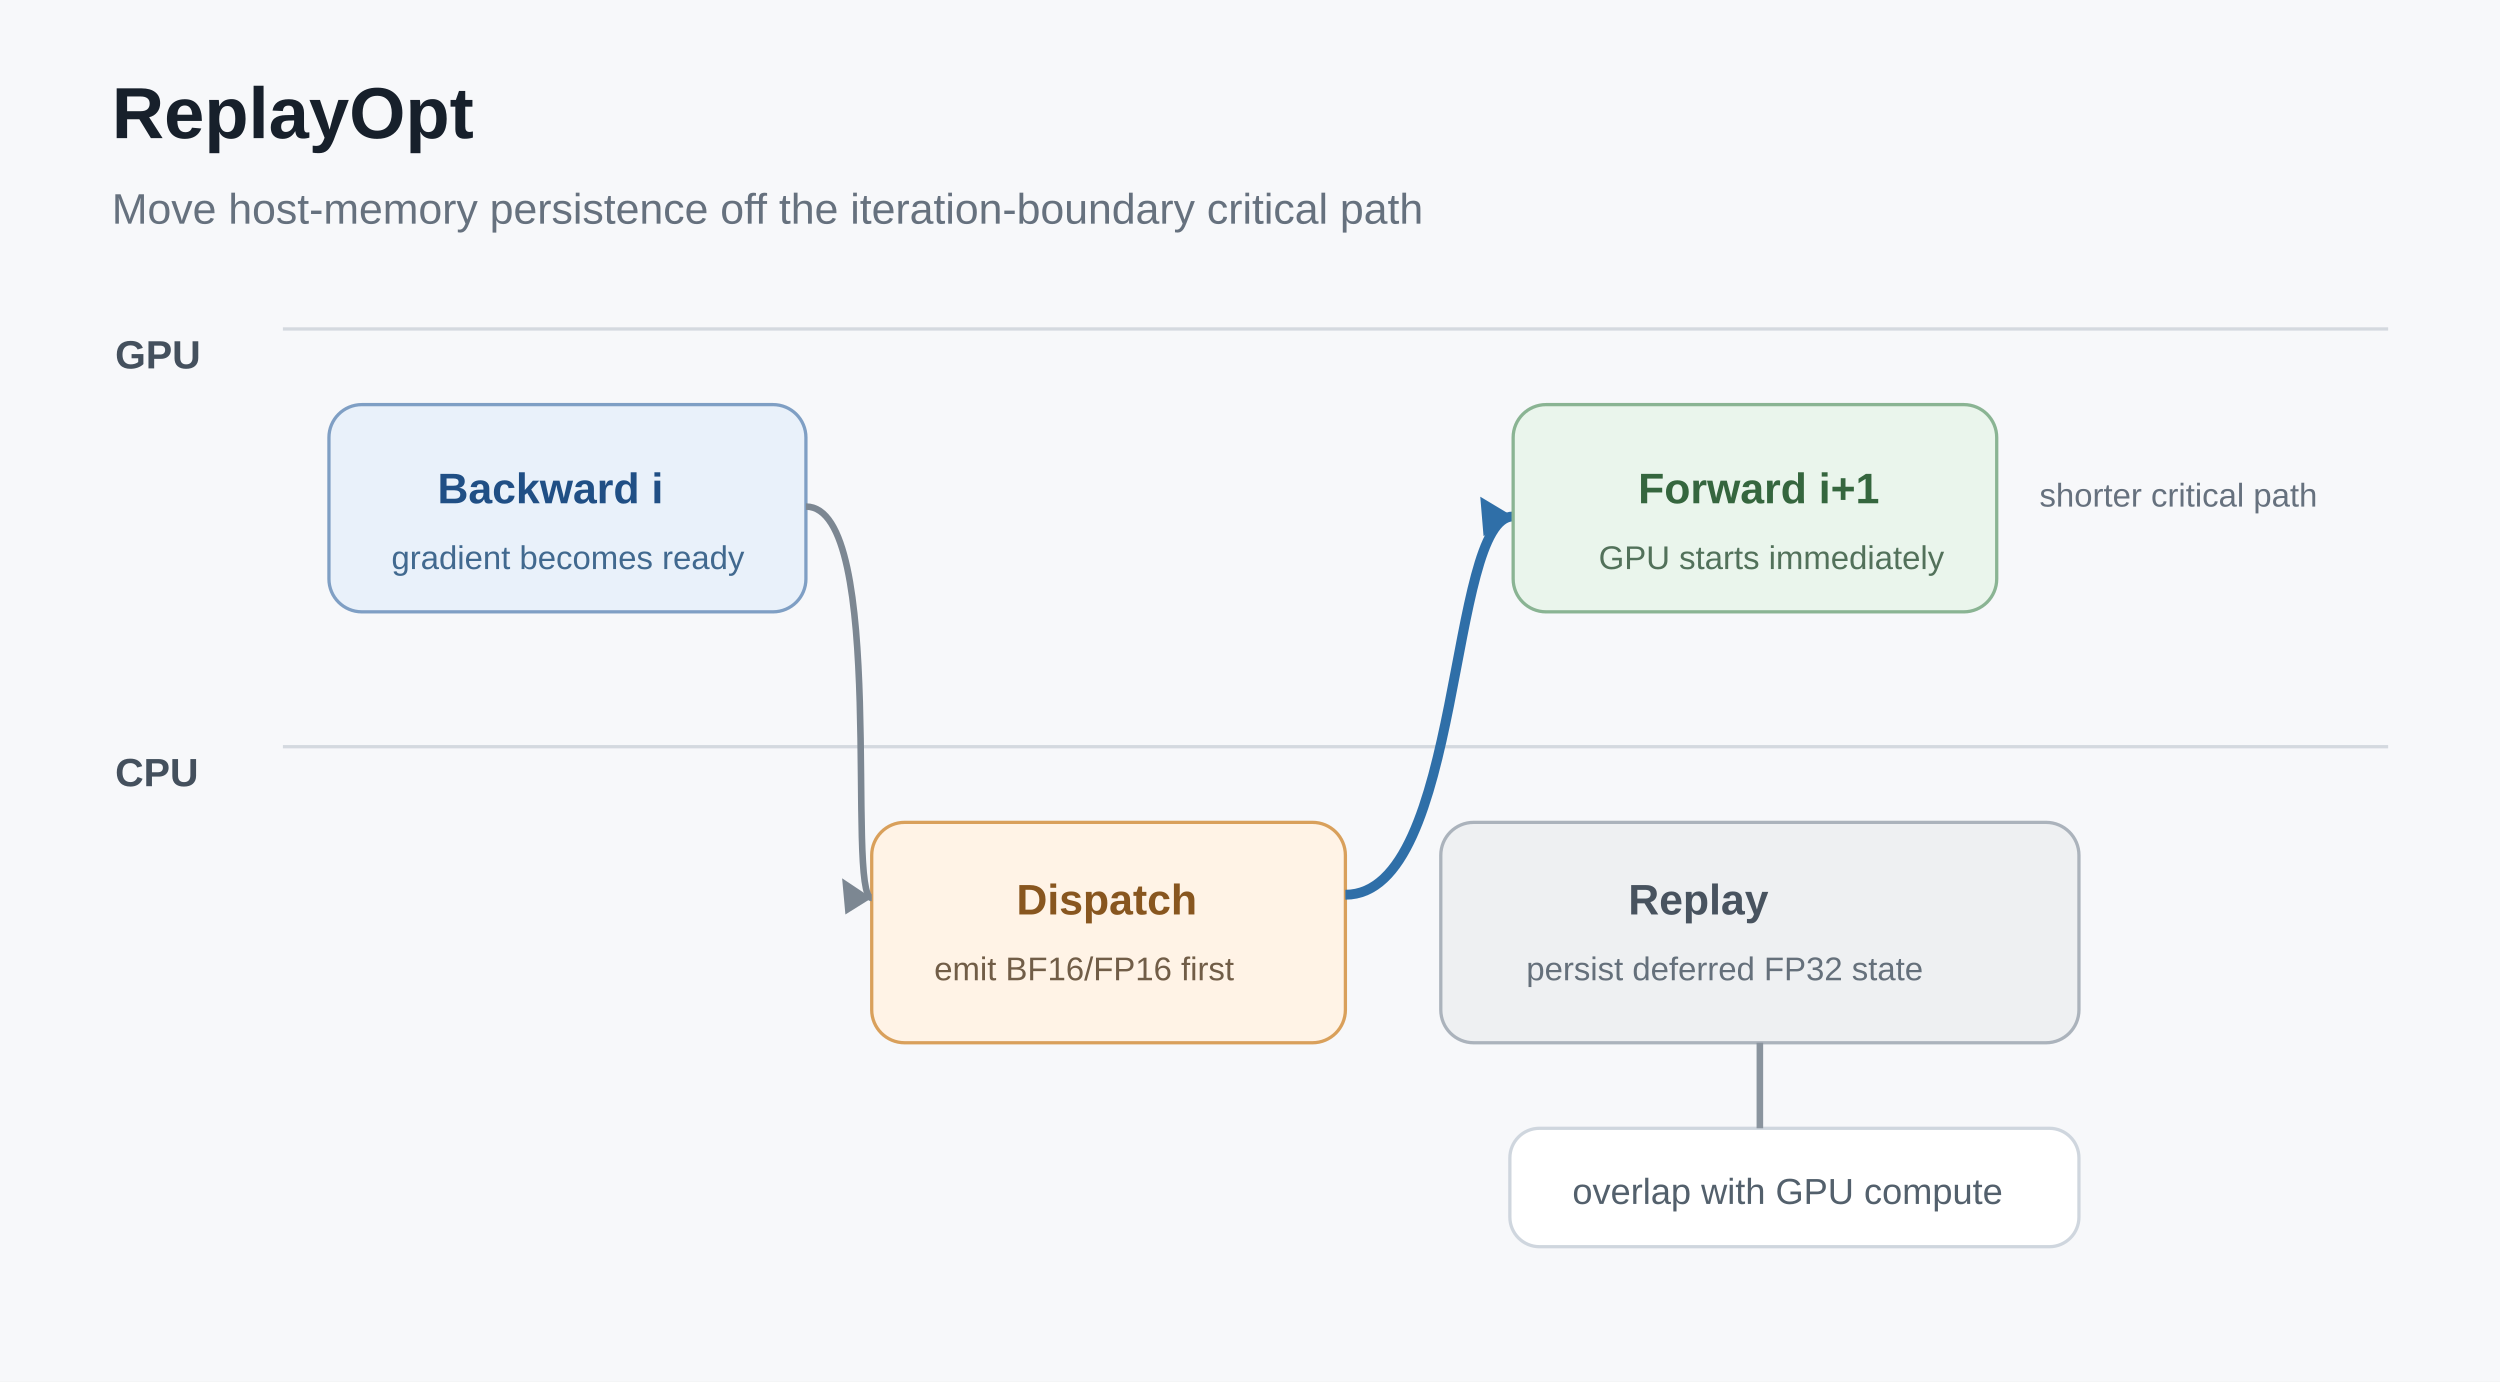
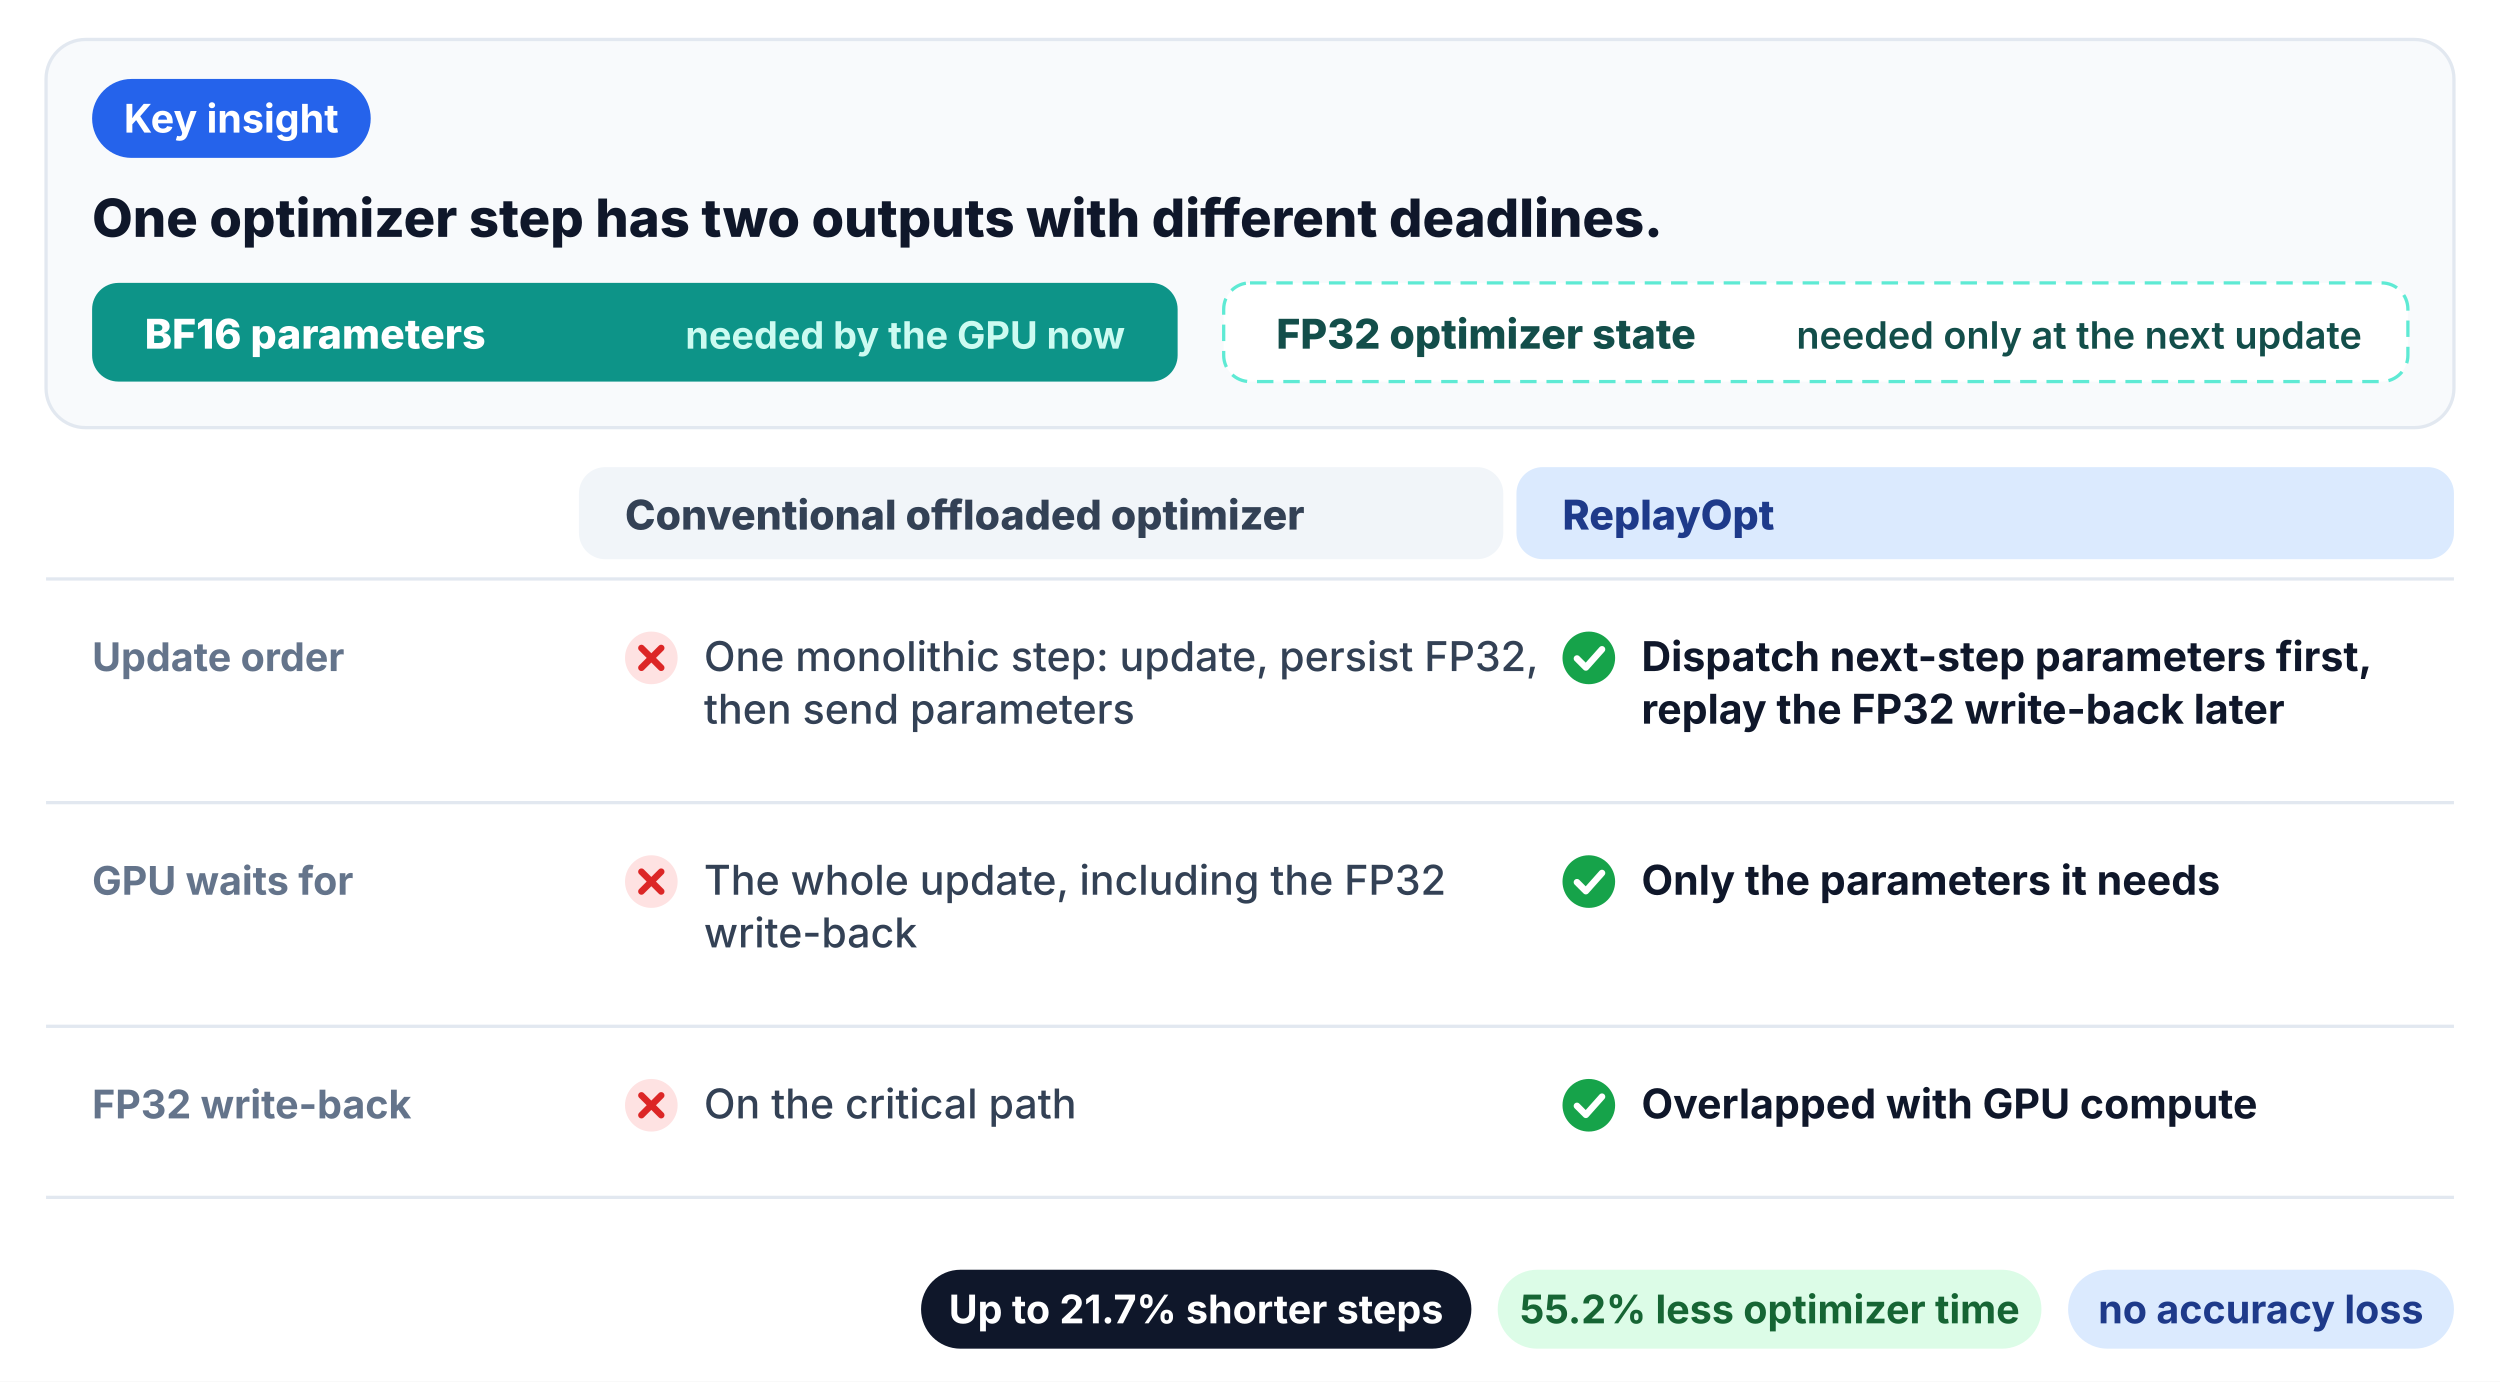
- <svg xmlns="http://www.w3.org/2000/svg" viewBox="0 0 760 420" role="img" aria-labelledby="title desc">
-   <rect width="760" height="420" fill="#f7f8fa" />
-   <text x="34" y="42" font-family="Arial,sans-serif" font-size="22" font-weight="700" fill="#17202b">ReplayOpt</text>
-   <text x="34" y="68" font-family="Arial,sans-serif" font-size="13" fill="#66717e">Move host-memory persistence off the iteration-boundary critical path</text>
-   <text x="35" y="112" font-family="Arial,sans-serif" font-size="12" font-weight="700" fill="#44505d">GPU</text>
-   <text x="35" y="239" font-family="Arial,sans-serif" font-size="12" font-weight="700" fill="#44505d">CPU</text>
-   <line x1="86" y1="100" x2="726" y2="100" stroke="#d4d9df" />
-   <line x1="86" y1="227" x2="726" y2="227" stroke="#d4d9df" />
-   <rect x="100" y="123" width="145" height="63" rx="10" fill="#e9f1fa" stroke="#7f9fc4" />
-   <text x="133" y="153" font-family="Arial,sans-serif" font-size="13" font-weight="700" fill="#204f85">Backward i</text>
-   <text x="119" y="173" font-family="Arial,sans-serif" font-size="10" fill="#41698f">gradient becomes ready</text>
-   <rect x="265" y="250" width="144" height="67" rx="10" fill="#fff3e6" stroke="#d9a05b" />
-   <text x="309" y="278" font-family="Arial,sans-serif" font-size="13" font-weight="700" fill="#88561f">Dispatch</text>
-   <text x="284" y="298" font-family="Arial,sans-serif" font-size="10" fill="#715d47">emit BF16/FP16 first</text>
-   <path d="M245 154 C270 154 257 273 265 273" fill="none" stroke="#7c8792" stroke-width="2" />
-   <polygon points="265,273 256,267 257,278" fill="#7c8792" />
-   <path d="M409 272 C445 272 440 157 460 157" fill="none" stroke="#2f6fa8" stroke-width="3" />
-   <polygon points="460,157 450,151 451,163" fill="#2f6fa8" />
-   <rect x="460" y="123" width="147" height="63" rx="10" fill="#eaf5ec" stroke="#8ab493" />
-   <text x="498" y="153" font-family="Arial,sans-serif" font-size="13" font-weight="700" fill="#35663e">Forward i+1</text>
-   <text x="486" y="173" font-family="Arial,sans-serif" font-size="10" fill="#52715a">GPU starts immediately</text>
-   <rect x="438" y="250" width="194" height="67" rx="10" fill="#eef0f2" stroke="#abb3bc" />
-   <text x="495" y="278" font-family="Arial,sans-serif" font-size="13" font-weight="700" fill="#48535f">Replay</text>
-   <text x="464" y="298" font-family="Arial,sans-serif" font-size="10" fill="#65707b">persist deferred FP32 state</text>
-   <rect x="459" y="343" width="173" height="36" rx="9" fill="#fff" stroke="#cfd6de" />
-   <text x="478" y="366" font-family="Arial,sans-serif" font-size="11" fill="#53606c">overlap with GPU compute</text>
-   <path d="M535 317 L535 343" stroke="#8a949e" stroke-width="2" />
-   <text x="620" y="154" font-family="Arial,sans-serif" font-size="10" fill="#66717e">shorter critical path</text>
+ <svg xmlns="http://www.w3.org/2000/svg" viewBox="0 0 760 420" role="img" aria-labelledby="t d">
+   <defs>
+     <marker id="a-ink" viewBox="0 0 10 10" refX="8.5" refY="5" markerWidth="7" markerHeight="7" orient="auto-start-reverse">
+       <path d="M0,0.5 L10,5 L0,9.5 z" fill="#334155" />
+     </marker>
+     <marker id="a-gpu" viewBox="0 0 10 10" refX="8.5" refY="5" markerWidth="7" markerHeight="7" orient="auto-start-reverse">
+       <path d="M0,0.5 L10,5 L0,9.5 z" fill="#2563eb" />
+     </marker>
+     <marker id="a-cpu" viewBox="0 0 10 10" refX="8.5" refY="5" markerWidth="7" markerHeight="7" orient="auto-start-reverse">
+       <path d="M0,0.5 L10,5 L0,9.5 z" fill="#0f766e" />
+     </marker>
+     <marker id="a-bad" viewBox="0 0 10 10" refX="8.5" refY="5" markerWidth="7" markerHeight="7" orient="auto-start-reverse">
+       <path d="M0,0.5 L10,5 L0,9.5 z" fill="#dc2626" />
+     </marker>
+     <marker id="a-good" viewBox="0 0 10 10" refX="8.5" refY="5" markerWidth="7" markerHeight="7" orient="auto-start-reverse">
+       <path d="M0,0.5 L10,5 L0,9.5 z" fill="#16a34a" />
+     </marker>
+     <marker id="a-host" viewBox="0 0 10 10" refX="8.5" refY="5" markerWidth="7" markerHeight="7" orient="auto-start-reverse">
+       <path d="M0,0.5 L10,5 L0,9.5 z" fill="#64748b" />
+     </marker>
+     <marker id="a-vio" viewBox="0 0 10 10" refX="8.5" refY="5" markerWidth="7" markerHeight="7" orient="auto-start-reverse">
+       <path d="M0,0.5 L10,5 L0,9.5 z" fill="#7c3aed" />
+     </marker>
+     <pattern id="hatch" width="7" height="7" patternUnits="userSpaceOnUse" patternTransform="rotate(45)">
+       <rect width="7" height="7" fill="#fef2f2" />
+       <line x1="0" y1="0" x2="0" y2="7" stroke="#fecaca" stroke-width="3" />
+     </pattern>
+     <pattern id="hatchG" width="7" height="7" patternUnits="userSpaceOnUse" patternTransform="rotate(45)">
+       <rect width="7" height="7" fill="#f1f5f9" />
+       <line x1="0" y1="0" x2="0" y2="7" stroke="#e2e8f0" stroke-width="3" />
+     </pattern>
+     <pattern id="hatchT" width="7" height="7" patternUnits="userSpaceOnUse" patternTransform="rotate(45)">
+       <rect width="7" height="7" fill="#ccfbf1" />
+       <line x1="0" y1="0" x2="0" y2="7" stroke="#99f6e4" stroke-width="3" />
+     </pattern>
+   </defs>
+   <style>text{font-family:Inter,-apple-system,'Segoe UI',Roboto,Helvetica,Arial,sans-serif}</style>
+   <rect width="760" height="420" fill="#ffffff" />
+   <rect x="14.0" y="12.0" width="732.0" height="118.0" rx="12" fill="#f8fafc" stroke="#e2e8f0" stroke-width="1" />
+   <rect x="28.0" y="24.0" width="84.7" height="24.0" rx="12.0" fill="#2563eb" stroke="none" stroke-width="1" />
+   <text x="70.3" y="40.3" font-size="12" font-weight="700" fill="#ffffff" text-anchor="middle">Key insight</text>
+   <text x="28.0" y="72.0" font-size="16" font-weight="800" fill="#0f172a" text-anchor="start">One optimizer step has two outputs with different deadlines.</text>
+   <rect x="28.0" y="86.0" width="330.0" height="30.0" rx="8" fill="#0d9488" stroke="none" stroke-width="1" />
+   <text x="44.0" y="106.0" font-size="12.5" font-weight="800" fill="#fff" text-anchor="start">BF16 parameters</text>
+   <text x="342.0" y="106.0" font-size="11.5" font-weight="700" fill="#ccfbf1" text-anchor="end">needed by the GPU now</text>
+   <rect x="372.0" y="86.0" width="360.0" height="30.0" rx="8" fill="#ffffff" stroke="#5eead4" stroke-width="1" stroke-dasharray="5 3" />
+   <text x="388.0" y="106.0" font-size="12.5" font-weight="800" fill="#134e4a" text-anchor="start">FP32 optimizer state</text>
+   <text x="718.0" y="106.0" font-size="11.5" font-weight="600" fill="#134e4a" text-anchor="end">needed only at the next update</text>
+   <rect x="176.0" y="142.0" width="281.0" height="28.0" rx="8" fill="#f1f5f9" stroke="none" stroke-width="1" />
+   <text x="190.0" y="161.0" font-size="12.5" font-weight="800" fill="#334155" text-anchor="start">Conventional offloaded optimizer</text>
+   <rect x="461.0" y="142.0" width="285.0" height="28.0" rx="8" fill="#dbeafe" stroke="none" stroke-width="1" />
+   <text x="475.0" y="161.0" font-size="12.5" font-weight="800" fill="#1e3a8a" text-anchor="start">ReplayOpt</text>
+   <line x1="14" y1="176" x2="746" y2="176" stroke="#e2e8f0" />
+   <text x="28.0" y="204.0" font-size="12" font-weight="700" fill="#64748b" text-anchor="start">Update order</text>
+   <circle cx="198" cy="200.0" r="8" fill="#fee2e2" />
+   <path d="M 195 197.0 L 201 203.0 M 201 197.0 L 195 203.0" stroke="#dc2626" stroke-width="2" stroke-linecap="round" />
+   <text x="214.0" y="204.0" font-size="12.5" font-weight="500" fill="#334155" text-anchor="start">One monolithic step: update, persist FP32,</text>
+   <text x="214.0" y="220.0" font-size="12.5" font-weight="500" fill="#334155" text-anchor="start">then send parameters</text>
+   <circle cx="483" cy="200.0" r="8" fill="#16a34a" />
+   <path d="M 479.4 200.2 L 482.1 202.9 L 487 197.4" fill="none" stroke="#fff" stroke-width="2" stroke-linecap="round" stroke-linejoin="round" />
+   <text x="499.0" y="204.0" font-size="12.5" font-weight="700" fill="#0f172a" text-anchor="start">Dispatch next-step parameters first,</text>
+   <text x="499.0" y="220.0" font-size="12.5" font-weight="700" fill="#0f172a" text-anchor="start">replay the FP32 write-back later</text>
+   <line x1="14" y1="244" x2="746" y2="244" stroke="#e2e8f0" />
+   <text x="28.0" y="272.0" font-size="12" font-weight="700" fill="#64748b" text-anchor="start">GPU waits for</text>
+   <circle cx="198" cy="268.0" r="8" fill="#fee2e2" />
+   <path d="M 195 265.0 L 201 271.0 M 201 265.0 L 195 271.0" stroke="#dc2626" stroke-width="2" stroke-linecap="round" />
+   <text x="214.0" y="272.0" font-size="12.5" font-weight="500" fill="#334155" text-anchor="start">The whole update, including the FP32</text>
+   <text x="214.0" y="288.0" font-size="12.5" font-weight="500" fill="#334155" text-anchor="start">write-back</text>
+   <circle cx="483" cy="268.0" r="8" fill="#16a34a" />
+   <path d="M 479.4 268.2 L 482.1 270.9 L 487 265.4" fill="none" stroke="#fff" stroke-width="2" stroke-linecap="round" stroke-linejoin="round" />
+   <text x="499.0" y="272.0" font-size="12.5" font-weight="700" fill="#0f172a" text-anchor="start">Only the parameters it needs</text>
+   <line x1="14" y1="312" x2="746" y2="312" stroke="#e2e8f0" />
+   <text x="28.0" y="340.0" font-size="12" font-weight="700" fill="#64748b" text-anchor="start">FP32 write-back</text>
+   <circle cx="198" cy="336.0" r="8" fill="#fee2e2" />
+   <path d="M 195 333.0 L 201 339.0 M 201 333.0 L 195 339.0" stroke="#dc2626" stroke-width="2" stroke-linecap="round" />
+   <text x="214.0" y="340.0" font-size="12.5" font-weight="500" fill="#334155" text-anchor="start">On the critical path</text>
+   <circle cx="483" cy="336.0" r="8" fill="#16a34a" />
+   <path d="M 479.4 336.2 L 482.1 338.9 L 487 333.4" fill="none" stroke="#fff" stroke-width="2" stroke-linecap="round" stroke-linejoin="round" />
+   <text x="499.0" y="340.0" font-size="12.5" font-weight="700" fill="#0f172a" text-anchor="start">Overlapped with GPU compute</text>
+   <line x1="14" y1="364" x2="746" y2="364" stroke="#e2e8f0" />
+   <rect x="628.7" y="386.0" width="117.3" height="24.0" rx="12.0" fill="#dbeafe" stroke="none" stroke-width="1" />
+   <text x="687.3" y="402.3" font-size="12" font-weight="700" fill="#1e3a8a" text-anchor="middle">no accuracy loss</text>
+   <rect x="455.3" y="386.0" width="165.3" height="24.0" rx="12.0" fill="#dcfce7" stroke="none" stroke-width="1" />
+   <text x="538.0" y="402.3" font-size="12" font-weight="700" fill="#166534" text-anchor="middle">55.2% less optimizer time</text>
+   <rect x="280.0" y="386.0" width="167.3" height="24.0" rx="12.0" fill="#0f172a" stroke="none" stroke-width="1" />
+   <text x="363.6" y="402.3" font-size="12" font-weight="700" fill="#ffffff" text-anchor="middle">Up to 21.7% shorter steps</text>
</svg>
